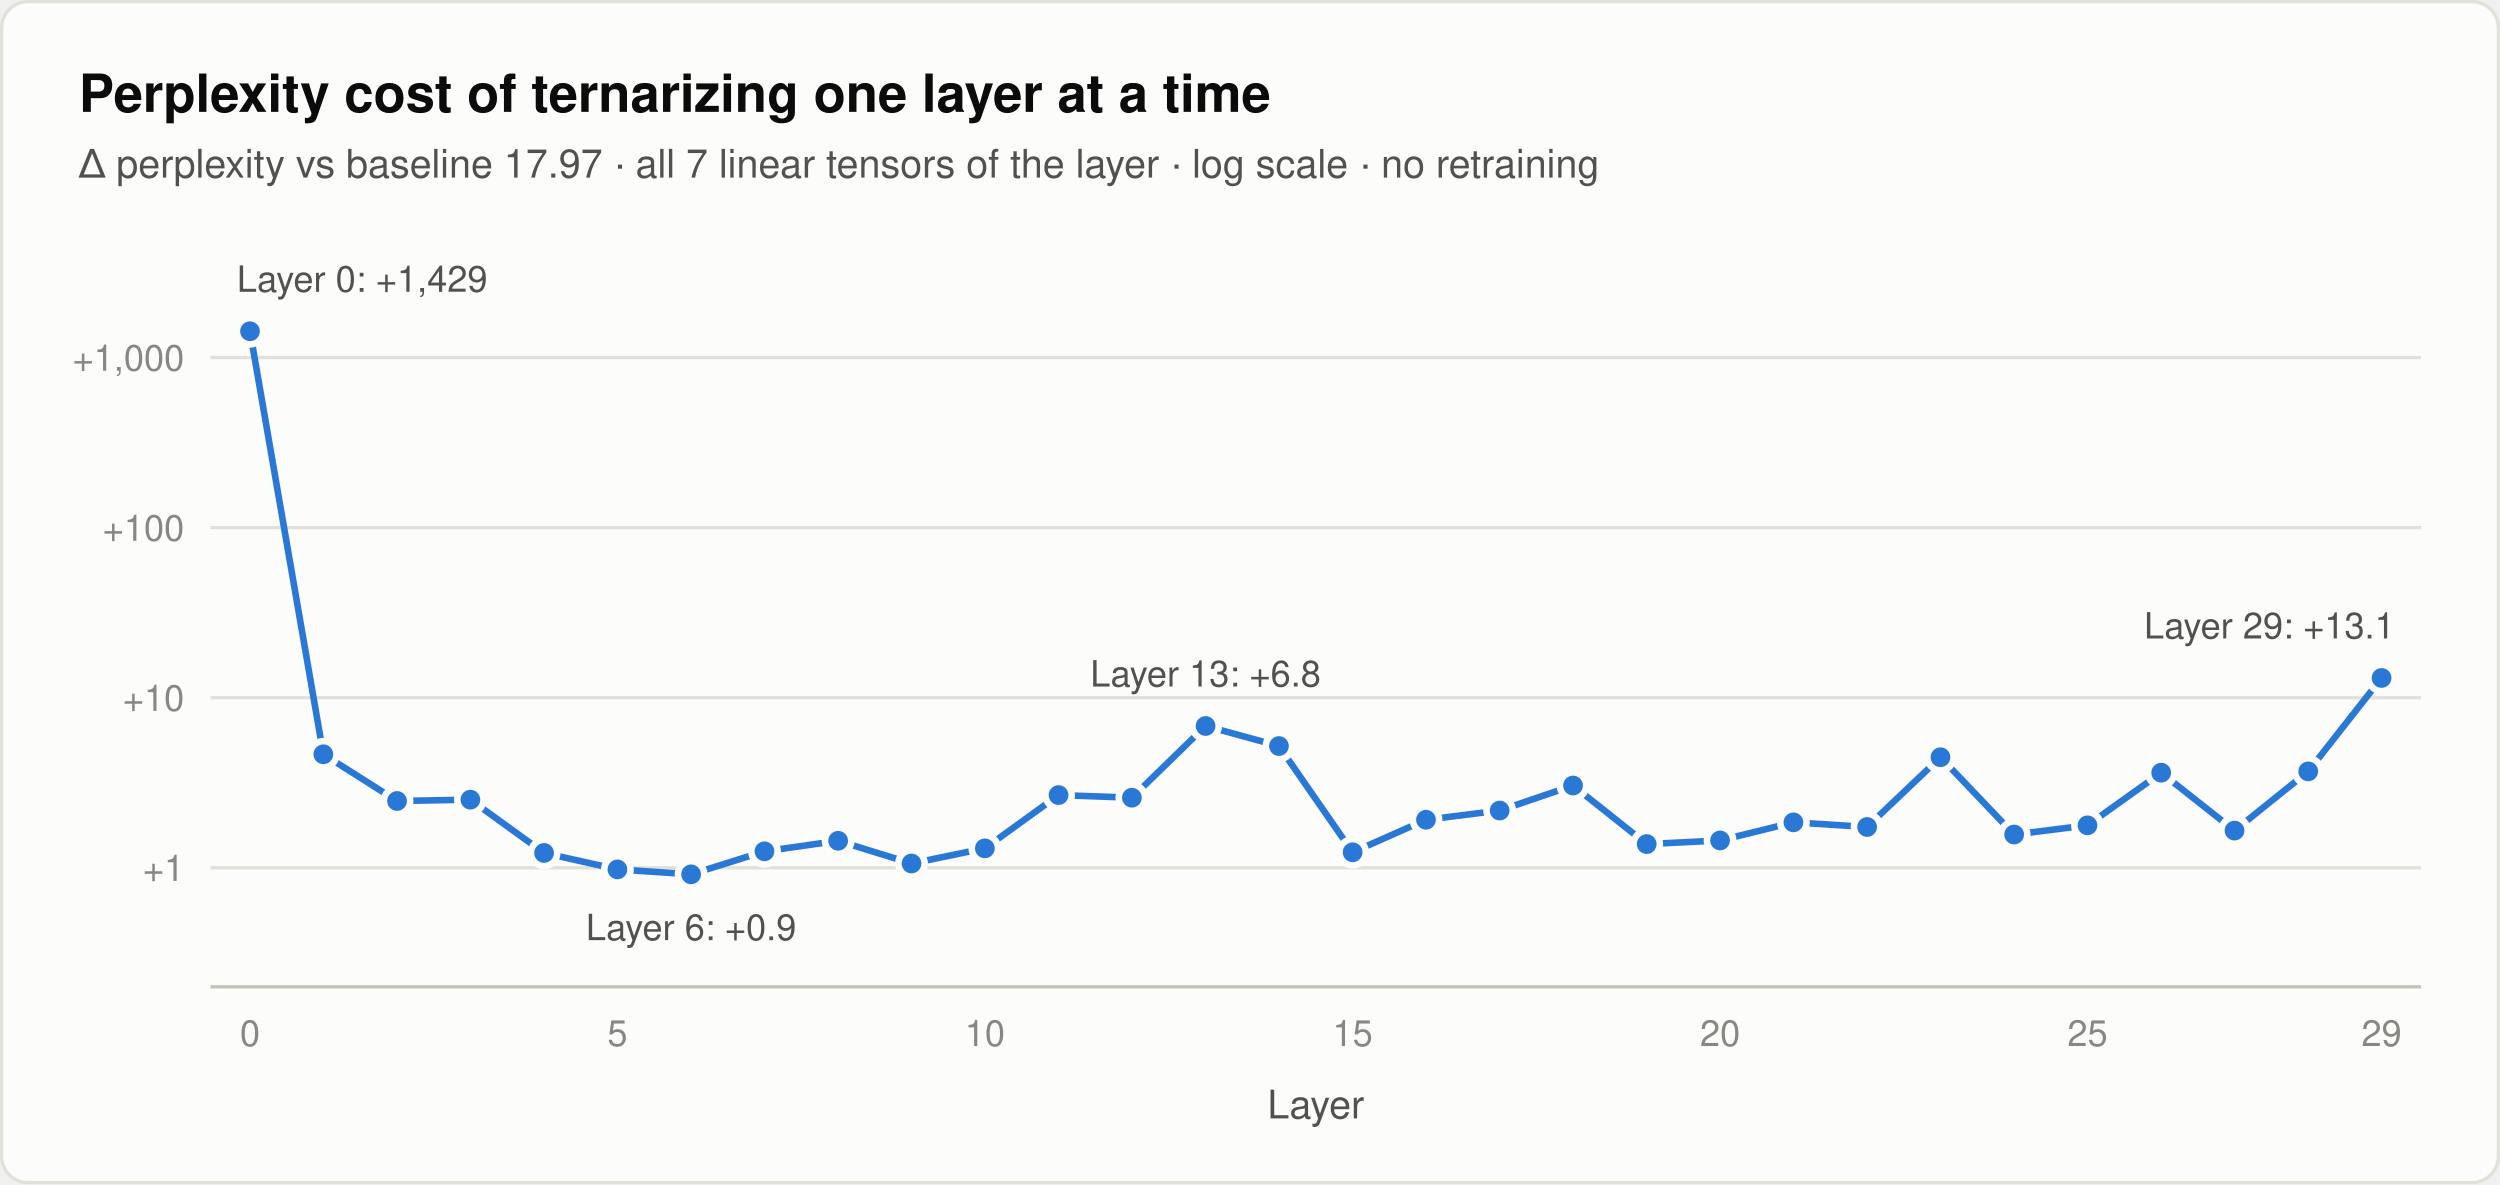
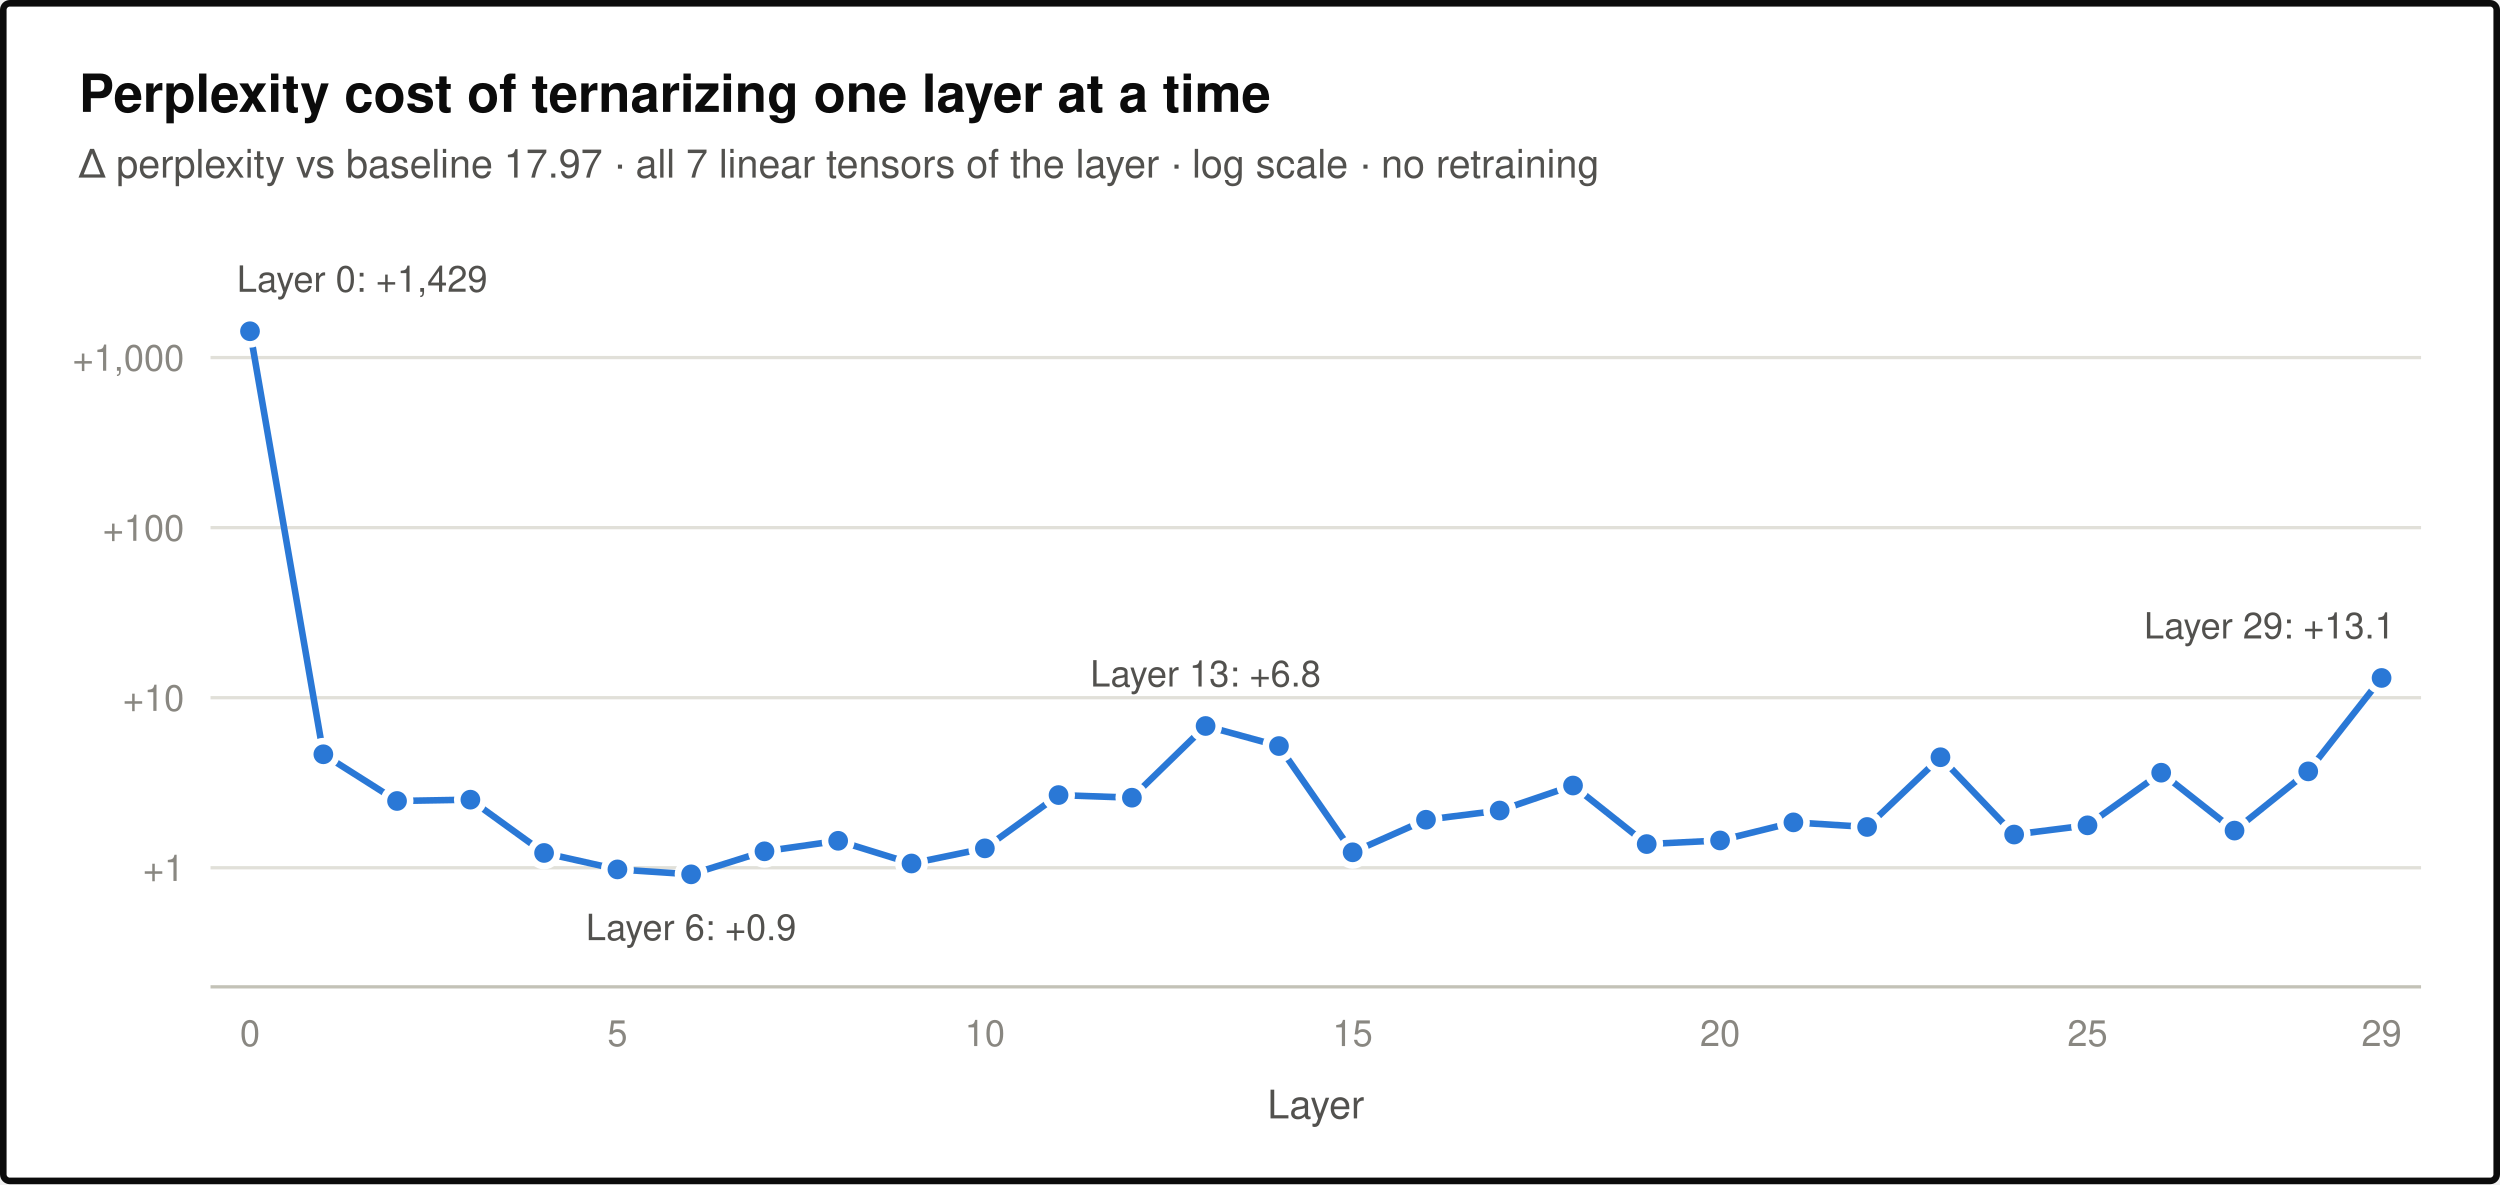
<svg xmlns="http://www.w3.org/2000/svg" viewBox="0 0 760 360" width="760" height="360" role="img" font-family="system-ui, -apple-system, &quot;Segoe UI&quot;, Helvetica, Arial, sans-serif">
-   <rect x="0.5" y="0.5" width="759" height="359" rx="8" fill="#fcfcfb" stroke="#e1e0d9" />
+   <rect x="1" y="1" width="758" height="358" rx="2" stroke-width="2" fill="#ffffff" stroke="#0b0b0b" />
  <text x="24.0" y="34.0" font-size="16" font-weight="600" fill="#0b0b0b" text-anchor="start">Perplexity cost of ternarizing one layer at a time</text>
  <text x="24.0" y="54.0" font-size="12" font-weight="400" fill="#52514e" text-anchor="start">Δ perplexity vs baseline 17.97 · all 7 linear tensors of the layer · log scale · no retraining</text>
  <line x1="64.0" y1="263.8" x2="736.0" y2="263.8" stroke="#e1e0d9" stroke-width="1" />
  <text x="56.0" y="267.8" font-size="11" font-weight="400" fill="#898781" text-anchor="end">+1</text>
  <line x1="64.0" y1="212.1" x2="736.0" y2="212.1" stroke="#e1e0d9" stroke-width="1" />
  <text x="56.0" y="216.1" font-size="11" font-weight="400" fill="#898781" text-anchor="end">+10</text>
  <line x1="64.0" y1="160.4" x2="736.0" y2="160.4" stroke="#e1e0d9" stroke-width="1" />
  <text x="56.0" y="164.4" font-size="11" font-weight="400" fill="#898781" text-anchor="end">+100</text>
  <line x1="64.0" y1="108.7" x2="736.0" y2="108.7" stroke="#e1e0d9" stroke-width="1" />
  <text x="56.0" y="112.7" font-size="11" font-weight="400" fill="#898781" text-anchor="end">+1,000</text>
  <line x1="64.0" y1="300.0" x2="736.0" y2="300.0" stroke="#c3c2b7" stroke-width="1" />
  <text x="76.0" y="318.0" font-size="11" font-weight="400" fill="#898781" text-anchor="middle">0</text>
  <text x="187.7" y="318.0" font-size="11" font-weight="400" fill="#898781" text-anchor="middle">5</text>
  <text x="299.4" y="318.0" font-size="11" font-weight="400" fill="#898781" text-anchor="middle">10</text>
  <text x="411.2" y="318.0" font-size="11" font-weight="400" fill="#898781" text-anchor="middle">15</text>
  <text x="522.9" y="318.0" font-size="11" font-weight="400" fill="#898781" text-anchor="middle">20</text>
  <text x="634.6" y="318.0" font-size="11" font-weight="400" fill="#898781" text-anchor="middle">25</text>
  <text x="724.0" y="318.0" font-size="11" font-weight="400" fill="#898781" text-anchor="middle">29</text>
  <text x="400.0" y="340.0" font-size="12" font-weight="400" fill="#52514e" text-anchor="middle">Layer</text>
  <polyline points="76.0,100.7 98.3,229.3 120.7,243.5 143.0,243.1 165.4,259.3 187.7,264.3 210.1,265.8 232.4,258.8 254.8,255.6 277.1,262.5 299.4,257.9 321.8,241.7 344.1,242.5 366.5,220.7 388.8,226.8 411.2,259.1 433.5,249.2 455.9,246.4 478.2,238.8 500.6,256.6 522.9,255.5 545.2,250.0 567.6,251.4 589.9,230.2 612.3,253.7 634.6,250.9 657.0,234.9 679.3,252.5 701.7,234.5 724.0,206.1" fill="none" stroke="#2a78d6" stroke-width="2" stroke-linejoin="round" stroke-linecap="round" />
-   <circle cx="76.0" cy="100.7" r="4" fill="#2a78d6" stroke="#fcfcfb" stroke-width="2" />
-   <circle cx="98.3" cy="229.3" r="4" fill="#2a78d6" stroke="#fcfcfb" stroke-width="2" />
-   <circle cx="120.7" cy="243.5" r="4" fill="#2a78d6" stroke="#fcfcfb" stroke-width="2" />
-   <circle cx="143.0" cy="243.1" r="4" fill="#2a78d6" stroke="#fcfcfb" stroke-width="2" />
-   <circle cx="165.4" cy="259.3" r="4" fill="#2a78d6" stroke="#fcfcfb" stroke-width="2" />
-   <circle cx="187.7" cy="264.3" r="4" fill="#2a78d6" stroke="#fcfcfb" stroke-width="2" />
-   <circle cx="210.1" cy="265.8" r="4" fill="#2a78d6" stroke="#fcfcfb" stroke-width="2" />
-   <circle cx="232.4" cy="258.8" r="4" fill="#2a78d6" stroke="#fcfcfb" stroke-width="2" />
-   <circle cx="254.8" cy="255.6" r="4" fill="#2a78d6" stroke="#fcfcfb" stroke-width="2" />
-   <circle cx="277.1" cy="262.5" r="4" fill="#2a78d6" stroke="#fcfcfb" stroke-width="2" />
-   <circle cx="299.4" cy="257.9" r="4" fill="#2a78d6" stroke="#fcfcfb" stroke-width="2" />
-   <circle cx="321.8" cy="241.7" r="4" fill="#2a78d6" stroke="#fcfcfb" stroke-width="2" />
-   <circle cx="344.1" cy="242.5" r="4" fill="#2a78d6" stroke="#fcfcfb" stroke-width="2" />
-   <circle cx="366.5" cy="220.7" r="4" fill="#2a78d6" stroke="#fcfcfb" stroke-width="2" />
-   <circle cx="388.8" cy="226.8" r="4" fill="#2a78d6" stroke="#fcfcfb" stroke-width="2" />
-   <circle cx="411.2" cy="259.1" r="4" fill="#2a78d6" stroke="#fcfcfb" stroke-width="2" />
-   <circle cx="433.5" cy="249.2" r="4" fill="#2a78d6" stroke="#fcfcfb" stroke-width="2" />
-   <circle cx="455.9" cy="246.4" r="4" fill="#2a78d6" stroke="#fcfcfb" stroke-width="2" />
-   <circle cx="478.2" cy="238.8" r="4" fill="#2a78d6" stroke="#fcfcfb" stroke-width="2" />
-   <circle cx="500.6" cy="256.6" r="4" fill="#2a78d6" stroke="#fcfcfb" stroke-width="2" />
-   <circle cx="522.9" cy="255.5" r="4" fill="#2a78d6" stroke="#fcfcfb" stroke-width="2" />
-   <circle cx="545.2" cy="250.0" r="4" fill="#2a78d6" stroke="#fcfcfb" stroke-width="2" />
-   <circle cx="567.6" cy="251.4" r="4" fill="#2a78d6" stroke="#fcfcfb" stroke-width="2" />
-   <circle cx="589.9" cy="230.2" r="4" fill="#2a78d6" stroke="#fcfcfb" stroke-width="2" />
-   <circle cx="612.3" cy="253.7" r="4" fill="#2a78d6" stroke="#fcfcfb" stroke-width="2" />
-   <circle cx="634.6" cy="250.9" r="4" fill="#2a78d6" stroke="#fcfcfb" stroke-width="2" />
-   <circle cx="657.0" cy="234.9" r="4" fill="#2a78d6" stroke="#fcfcfb" stroke-width="2" />
-   <circle cx="679.3" cy="252.5" r="4" fill="#2a78d6" stroke="#fcfcfb" stroke-width="2" />
-   <circle cx="701.7" cy="234.5" r="4" fill="#2a78d6" stroke="#fcfcfb" stroke-width="2" />
-   <circle cx="724.0" cy="206.1" r="4" fill="#2a78d6" stroke="#fcfcfb" stroke-width="2" />
+   <circle cx="76.0" cy="100.7" r="4" fill="#2a78d6" stroke="#ffffff" stroke-width="2" />
+   <circle cx="98.3" cy="229.3" r="4" fill="#2a78d6" stroke="#ffffff" stroke-width="2" />
+   <circle cx="120.7" cy="243.5" r="4" fill="#2a78d6" stroke="#ffffff" stroke-width="2" />
+   <circle cx="143.0" cy="243.1" r="4" fill="#2a78d6" stroke="#ffffff" stroke-width="2" />
+   <circle cx="165.4" cy="259.3" r="4" fill="#2a78d6" stroke="#ffffff" stroke-width="2" />
+   <circle cx="187.7" cy="264.3" r="4" fill="#2a78d6" stroke="#ffffff" stroke-width="2" />
+   <circle cx="210.1" cy="265.8" r="4" fill="#2a78d6" stroke="#ffffff" stroke-width="2" />
+   <circle cx="232.4" cy="258.8" r="4" fill="#2a78d6" stroke="#ffffff" stroke-width="2" />
+   <circle cx="254.8" cy="255.6" r="4" fill="#2a78d6" stroke="#ffffff" stroke-width="2" />
+   <circle cx="277.1" cy="262.5" r="4" fill="#2a78d6" stroke="#ffffff" stroke-width="2" />
+   <circle cx="299.4" cy="257.9" r="4" fill="#2a78d6" stroke="#ffffff" stroke-width="2" />
+   <circle cx="321.8" cy="241.7" r="4" fill="#2a78d6" stroke="#ffffff" stroke-width="2" />
+   <circle cx="344.1" cy="242.5" r="4" fill="#2a78d6" stroke="#ffffff" stroke-width="2" />
+   <circle cx="366.5" cy="220.7" r="4" fill="#2a78d6" stroke="#ffffff" stroke-width="2" />
+   <circle cx="388.8" cy="226.8" r="4" fill="#2a78d6" stroke="#ffffff" stroke-width="2" />
+   <circle cx="411.2" cy="259.1" r="4" fill="#2a78d6" stroke="#ffffff" stroke-width="2" />
+   <circle cx="433.5" cy="249.2" r="4" fill="#2a78d6" stroke="#ffffff" stroke-width="2" />
+   <circle cx="455.9" cy="246.4" r="4" fill="#2a78d6" stroke="#ffffff" stroke-width="2" />
+   <circle cx="478.2" cy="238.8" r="4" fill="#2a78d6" stroke="#ffffff" stroke-width="2" />
+   <circle cx="500.6" cy="256.6" r="4" fill="#2a78d6" stroke="#ffffff" stroke-width="2" />
+   <circle cx="522.9" cy="255.5" r="4" fill="#2a78d6" stroke="#ffffff" stroke-width="2" />
+   <circle cx="545.2" cy="250.0" r="4" fill="#2a78d6" stroke="#ffffff" stroke-width="2" />
+   <circle cx="567.6" cy="251.4" r="4" fill="#2a78d6" stroke="#ffffff" stroke-width="2" />
+   <circle cx="589.9" cy="230.2" r="4" fill="#2a78d6" stroke="#ffffff" stroke-width="2" />
+   <circle cx="612.3" cy="253.7" r="4" fill="#2a78d6" stroke="#ffffff" stroke-width="2" />
+   <circle cx="634.6" cy="250.9" r="4" fill="#2a78d6" stroke="#ffffff" stroke-width="2" />
+   <circle cx="657.0" cy="234.9" r="4" fill="#2a78d6" stroke="#ffffff" stroke-width="2" />
+   <circle cx="679.3" cy="252.5" r="4" fill="#2a78d6" stroke="#ffffff" stroke-width="2" />
+   <circle cx="701.7" cy="234.5" r="4" fill="#2a78d6" stroke="#ffffff" stroke-width="2" />
+   <circle cx="724.0" cy="206.1" r="4" fill="#2a78d6" stroke="#ffffff" stroke-width="2" />
  <text x="72.0" y="88.7" font-size="11" font-weight="400" fill="#52514e" text-anchor="start">Layer 0: +1,429</text>
  <text x="210.1" y="285.8" font-size="11" font-weight="400" fill="#52514e" text-anchor="middle">Layer 6: +0.9</text>
  <text x="366.5" y="208.7" font-size="11" font-weight="400" fill="#52514e" text-anchor="middle">Layer 13: +6.8</text>
  <text x="728.0" y="194.1" font-size="11" font-weight="400" fill="#52514e" text-anchor="end">Layer 29: +13.1</text>
</svg>
